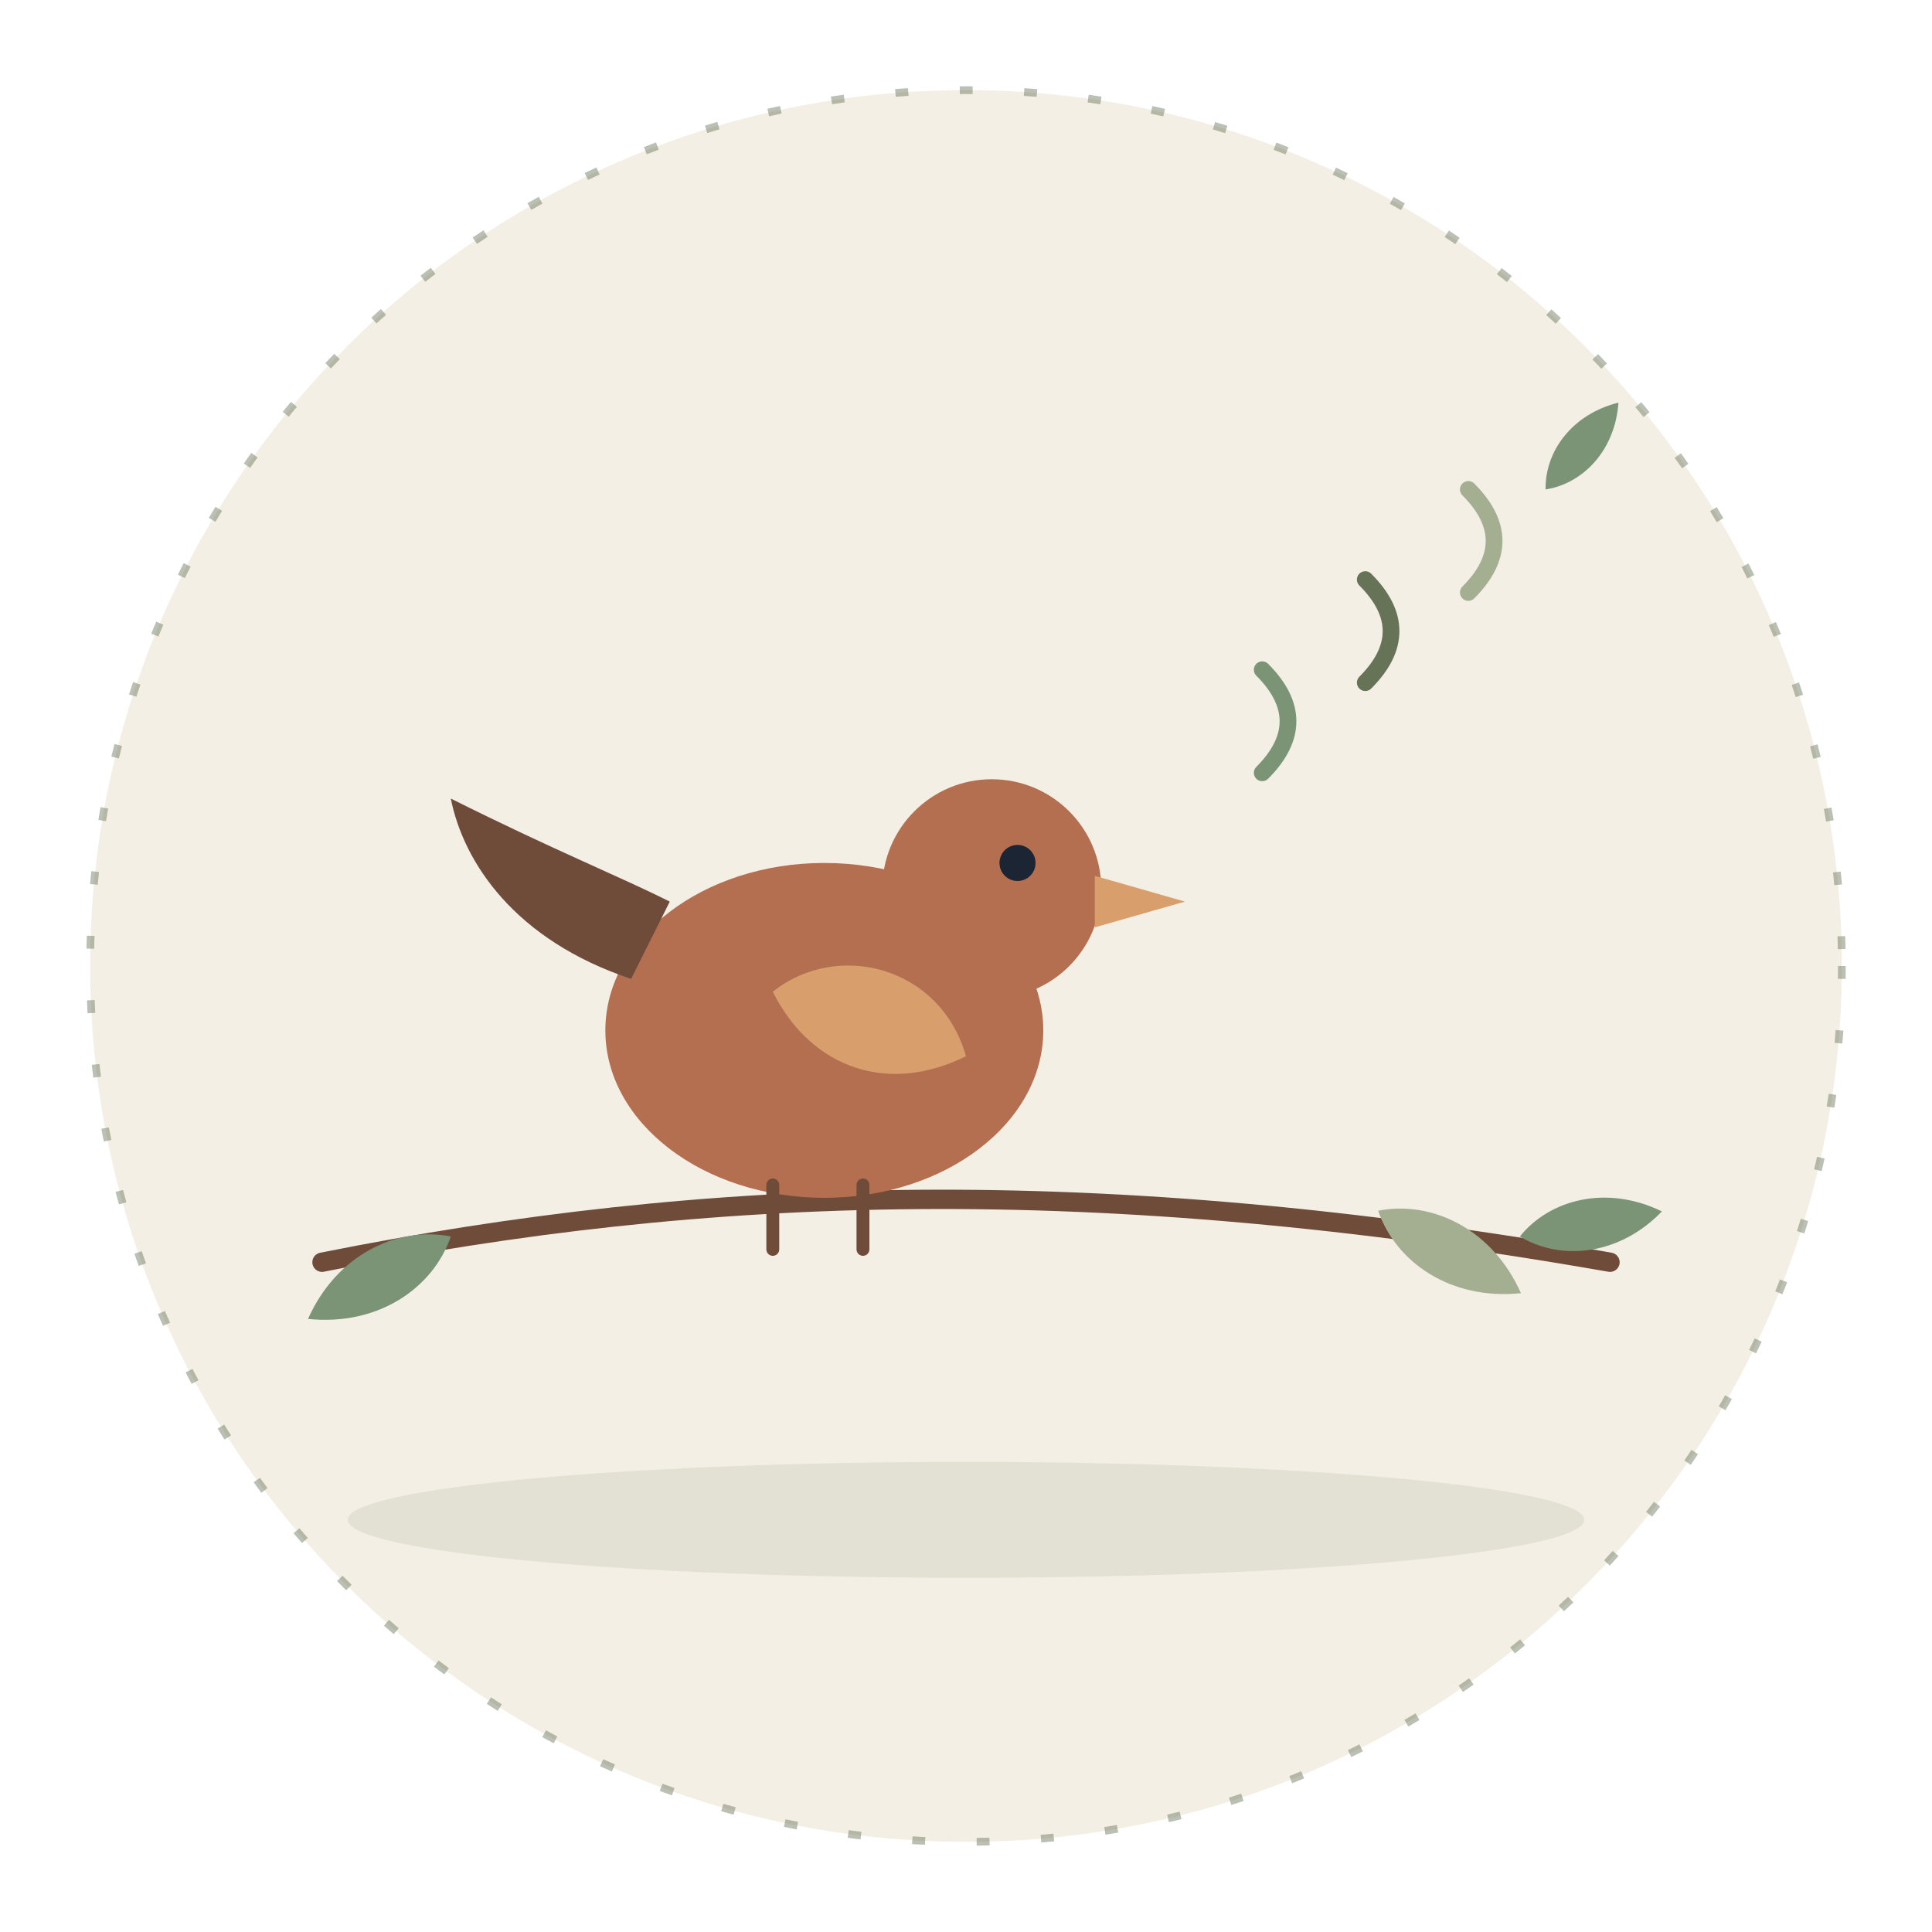
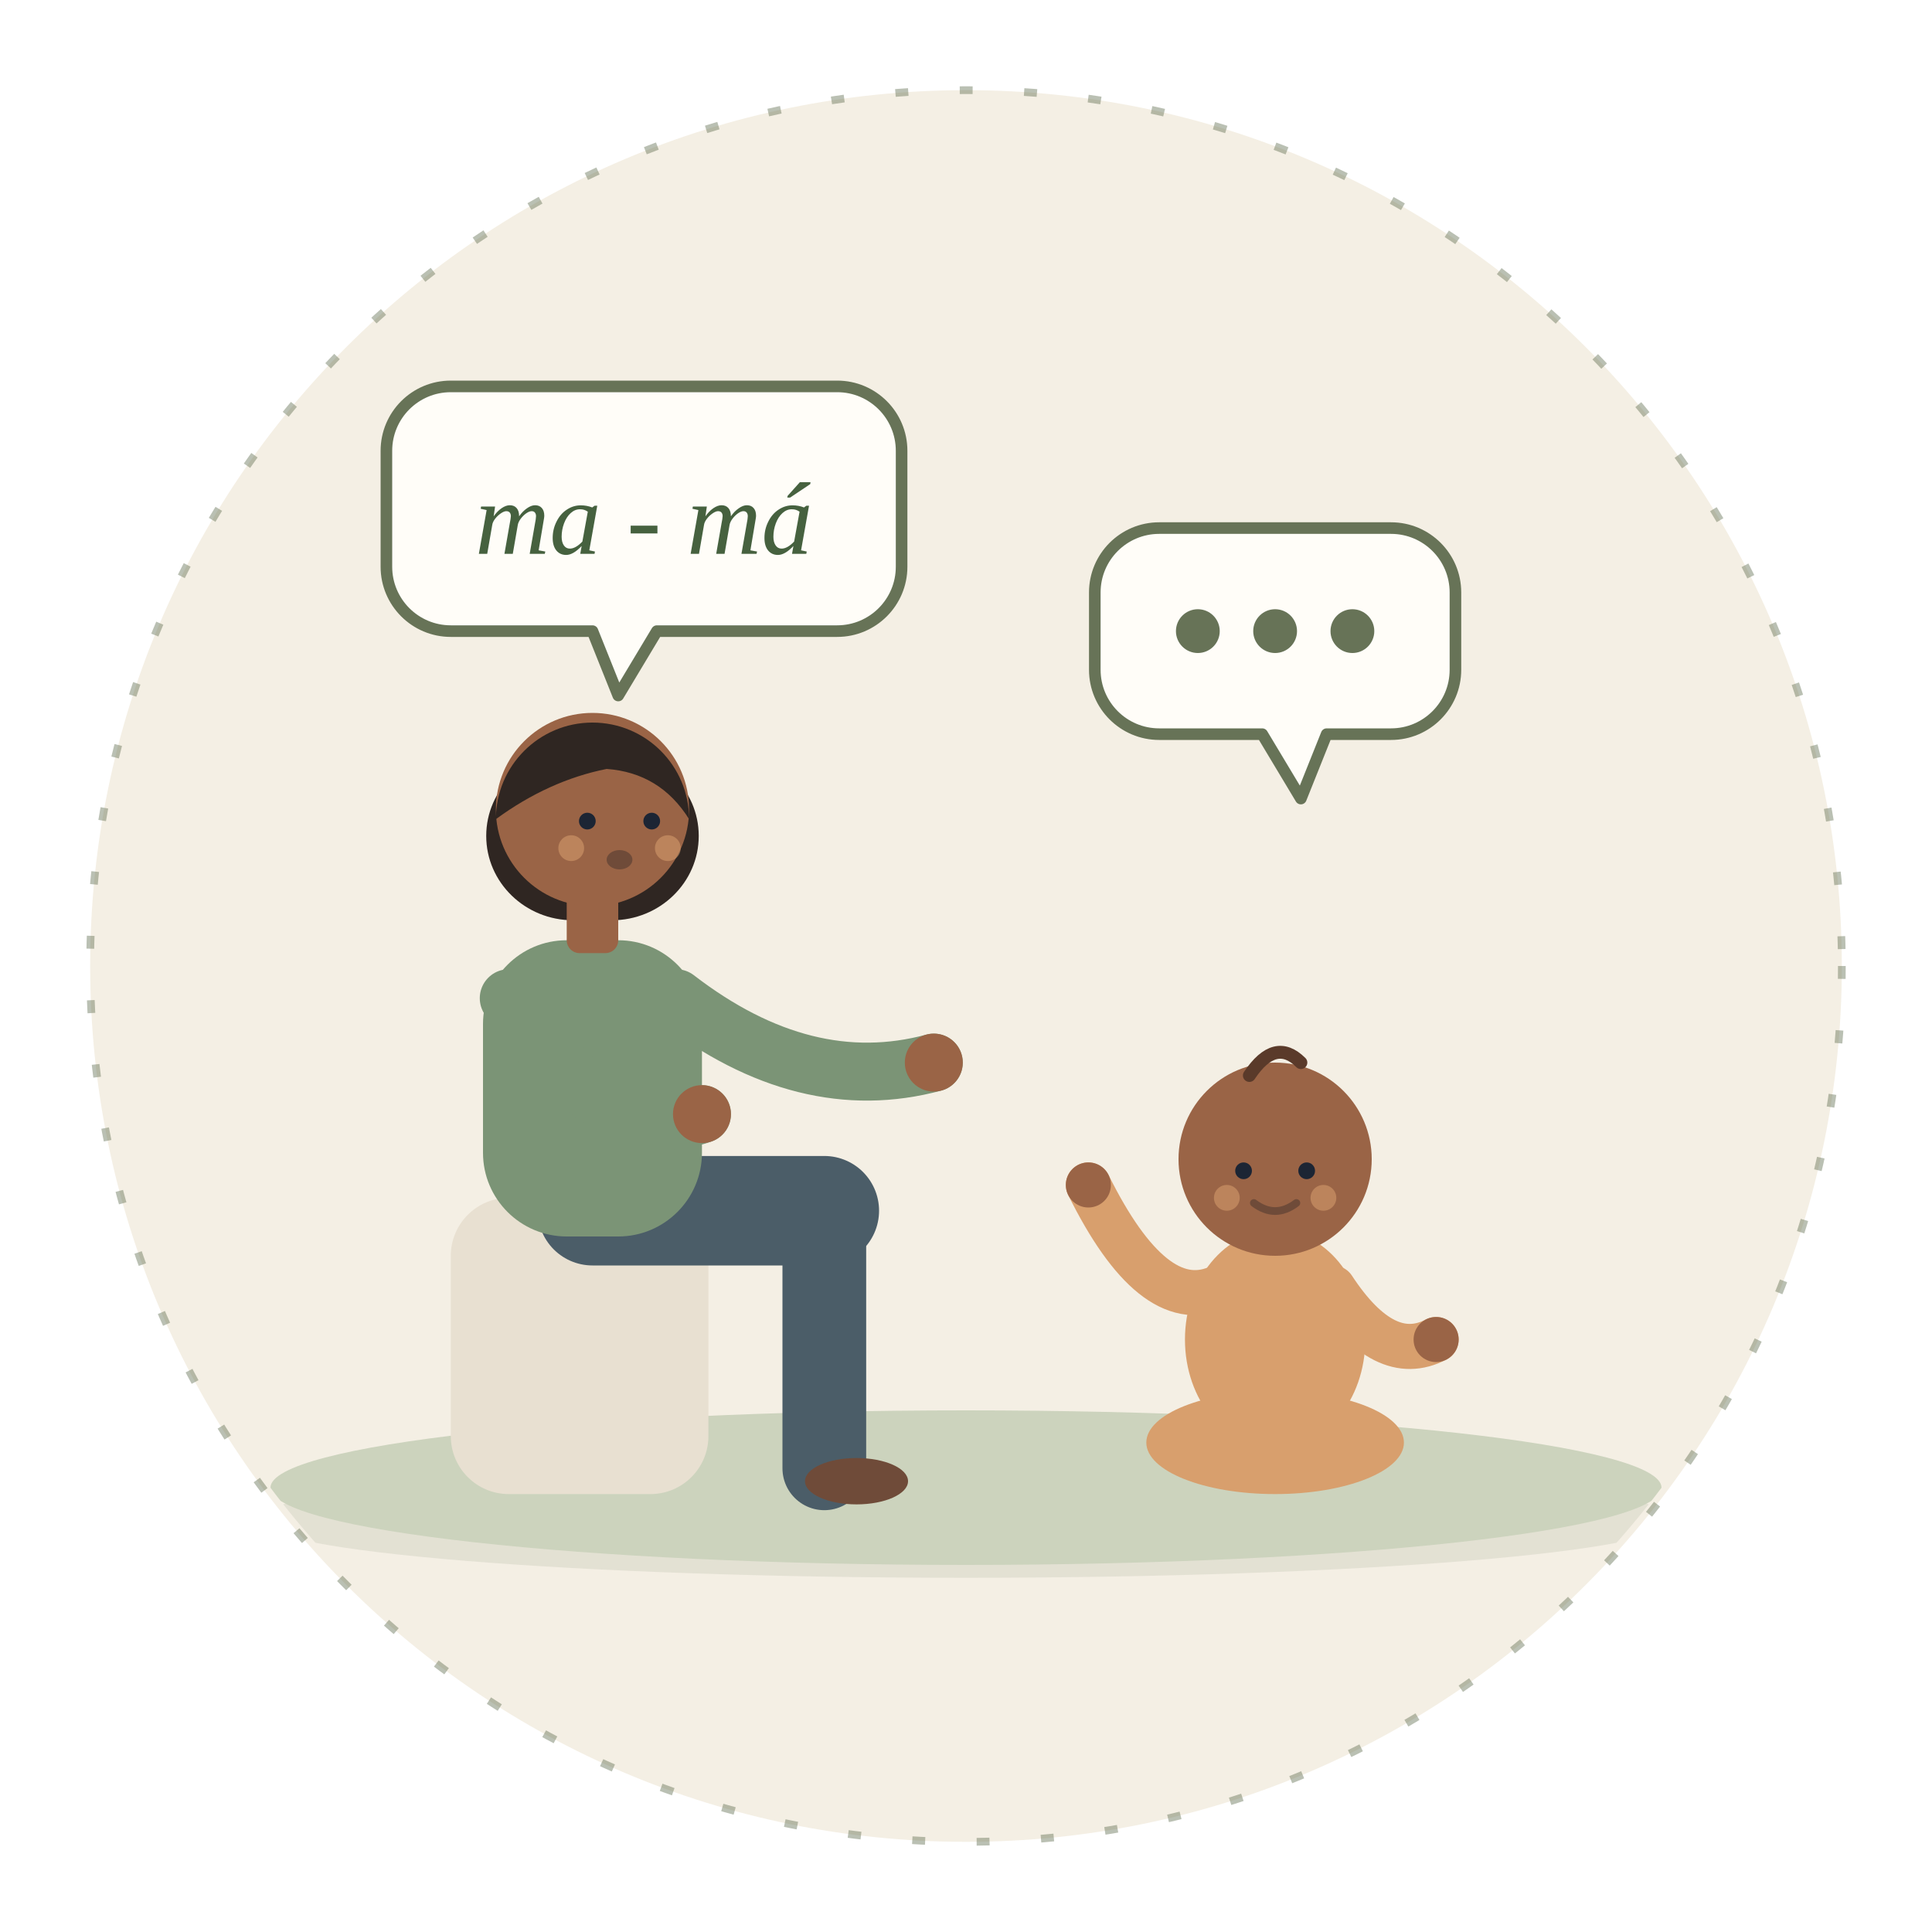
- <svg xmlns="http://www.w3.org/2000/svg" viewBox="0 0 300 300" width="300" height="300" role="img" aria-label="Un pajarito que canta posado sobre una rama">
+ <svg xmlns="http://www.w3.org/2000/svg" viewBox="0 0 300 300" width="300" height="300" role="img" aria-label="Una mamá le habla a su bebé, que todavía responde sin palabras">
  <circle cx="150" cy="150" r="136" fill="#f4efe4" />
  <circle cx="150" cy="150" r="136" fill="none" stroke="#677357" stroke-width="1.2" stroke-dasharray="2 8" opacity=".45" />
  <clipPath id="disco">
    <circle cx="150" cy="150" r="135" />
  </clipPath>
  <g clip-path="url(#disco)">
-     <ellipse cx="150" cy="236" rx="96" ry="9" fill="#677357" opacity=".12" />
-     <path d="M50 196 C110 184 170 182 250 196" stroke="#6f4b39" stroke-width="3" fill="none" stroke-linecap="round" stroke-linejoin="round" />
-     <path d="M0 0 C7 -8 8 -21 0 -32 C-8 -21 -7 -8 0 0 Z" transform="translate(70.0 192.0) rotate(-120) scale(0.8)" fill="#7b9476" opacity="1.0" />
-     <path d="M0 0 C7 -8 8 -21 0 -32 C-8 -21 -7 -8 0 0 Z" transform="translate(214.0 188.0) rotate(120) scale(0.8)" fill="#a4af91" opacity="1.0" />
-     <path d="M0 0 C7 -8 8 -21 0 -32 C-8 -21 -7 -8 0 0 Z" transform="translate(236.0 192.0) rotate(80) scale(0.7)" fill="#7b9476" opacity="1.0" />
-     <ellipse cx="128" cy="160" rx="34" ry="26" fill="#b46e50" />
-     <circle cx="154" cy="138" r="17" fill="#b46e50" />
-     <path d="M98 152 C80 146 72 134 70 124 C86 132 96 136 104 140 Z" fill="#6f4b39" />
-     <path d="M120 154 C130 146 146 150 150 164 C138 170 126 166 120 154 Z" fill="#d89f6d" />
-     <path d="M170 136 l14 4 l-14 4 z" fill="#d89f6d" />
-     <circle cx="158.0" cy="134.0" r="2.8" fill="#1c2534" opacity="1.0" />
-     <path d="M120 184 v10 M134 184 v10" stroke="#6f4b39" stroke-width="2" fill="none" stroke-linecap="round" stroke-linejoin="round" />
-     <path d="M196 120 q8 -8 0 -16" stroke="#7b9476" stroke-width="2.6" fill="none" stroke-linecap="round" />
-     <path d="M212 106 q8 -8 0 -16" stroke="#677357" stroke-width="2.6" fill="none" stroke-linecap="round" />
-     <path d="M228 92 q8 -8 0 -16" stroke="#a4af91" stroke-width="2.6" fill="none" stroke-linecap="round" />
-     <path d="M0 0 C7 -8 8 -21 0 -32 C-8 -21 -7 -8 0 0 Z" transform="translate(240.0 76.0) rotate(40) scale(0.55)" fill="#7b9476" opacity="1.0" />
+     <ellipse cx="150" cy="236" rx="110" ry="9" fill="#677357" opacity=".12" />
+     <ellipse cx="150" cy="231" rx="108" ry="12" fill="#ccd3bd" />
+     <rect x="75.5" y="116.7" width="33.0" height="26.2" rx="13.5" fill="#2f2622" />
+     <rect x="70.0" y="186.0" width="40.0" height="46.0" rx="9.0" fill="#e8e0d1" />
+     <path d="M92.0 188.0 H128.0" stroke="#4b5d68" stroke-width="17.0" fill="none" stroke-linecap="round" stroke-linejoin="round" />
+     <path d="M128.0 188.0 V228.0" stroke="#4b5d68" stroke-width="13.0" fill="none" stroke-linecap="round" stroke-linejoin="round" />
+     <ellipse cx="133.0" cy="230.0" rx="8.0" ry="3.6" fill="#6f4b39" />
+     <rect x="75.0" y="146.0" width="34.0" height="46.0" rx="13.0" fill="#7b9476" />
+     <rect x="88.0" y="138.0" width="8.0" height="10.0" rx="2.0" fill="#9a6446" />
+     <circle cx="92.0" cy="125.7" r="15.0" fill="#9a6446" opacity="1.0" />
+     <path d="M77.0 127.2 A15.0 15.0 0 0 1 107.0 127.2 Q102.5 120.0 94.2 119.4 Q85.2 121.2 77.0 127.2 Z" fill="#2f2622" />
+     <circle cx="91.2" cy="127.5" r="1.3" fill="#1c2534" opacity="1.0" />
+     <circle cx="101.2" cy="127.5" r="1.3" fill="#1c2534" opacity="1.0" />
+     <ellipse cx="96.2" cy="133.5" rx="2.0" ry="1.5" fill="#6f4b39" />
+     <circle cx="88.7" cy="131.7" r="2.0" fill="#d89f6d" opacity="0.55" />
+     <circle cx="103.7" cy="131.7" r="2.0" fill="#d89f6d" opacity="0.55" />
+     <path d="M79.0 155.0 Q94.0 178.4 109.0 173.0" stroke="#7b9476" stroke-width="9.0" fill="none" stroke-linecap="round" />
+     <circle cx="109.0" cy="173.0" r="4.5" fill="#9a6446" opacity="1.0" />
+     <path d="M105.0 155.0 Q125.0 170.4 145.0 165.0" stroke="#7b9476" stroke-width="9.0" fill="none" stroke-linecap="round" />
+     <circle cx="145.0" cy="165.0" r="4.5" fill="#9a6446" opacity="1.0" />
+     <ellipse cx="198.0" cy="224.0" rx="20.0" ry="8.0" fill="#d89f6d" />
+     <ellipse cx="198.0" cy="208.0" rx="14.0" ry="17.0" fill="#d89f6d" />
+     <circle cx="198.0" cy="180.0" r="15.0" fill="#9a6446" opacity="1.0" />
+     <circle cx="193.1" cy="181.8" r="1.3" fill="#1c2534" opacity="1.0" />
+     <circle cx="202.9" cy="181.8" r="1.3" fill="#1c2534" opacity="1.0" />
+     <path d="M194.7 186.8 Q198.0 189.3 201.3 186.8" stroke="#6f4b39" stroke-width="1.2" fill="none" stroke-linecap="round" stroke-linejoin="round" />
+     <circle cx="190.5" cy="186.0" r="2.0" fill="#d89f6d" opacity="0.55" />
+     <circle cx="205.5" cy="186.0" r="2.0" fill="#d89f6d" opacity="0.55" />
+     <path d="M194.0 167.0 q4 -6 8 -2" stroke="#5a3a2a" stroke-width="2.0" fill="none" stroke-linecap="round" stroke-linejoin="round" />
+     <path d="M189.0 200.0 Q179.0 204.2 169.0 184.0" stroke="#d89f6d" stroke-width="7.0" fill="none" stroke-linecap="round" />
+     <circle cx="169.0" cy="184.0" r="3.5" fill="#9a6446" opacity="1.0" />
+     <path d="M207.0 200.0 Q215.0 212.2 223.0 208.0" stroke="#d89f6d" stroke-width="7.0" fill="none" stroke-linecap="round" />
+     <circle cx="223.0" cy="208.0" r="3.5" fill="#9a6446" opacity="1.0" />
+     <path d="M70 60 h60 a10 10 0 0 1 10 10 v18 a10 10 0 0 1 -10 10 H102 l-6 10 l-4 -10 H70 a10 10 0 0 1 -10 -10 v-18 a10 10 0 0 1 10 -10 z" fill="#fffdf8" stroke="#677357" stroke-width="1.8" stroke-linejoin="round" />
+     <text x="100.0" y="86.0" text-anchor="middle" font-family="Georgia, 'Times New Roman', serif" font-size="16" font-weight="normal" font-style="italic" fill="#46613f">ma - má</text>
+     <path d="M180 82 h36 a10 10 0 0 1 10 10 v12 a10 10 0 0 1 -10 10 H206 l-4 10 l-6 -10 H180 a10 10 0 0 1 -10 -10 v-12 a10 10 0 0 1 10 -10 z" fill="#fffdf8" stroke="#677357" stroke-width="1.8" stroke-linejoin="round" />
+     <circle cx="186.0" cy="98.0" r="3.4" fill="#677357" opacity="1.0" />
+     <circle cx="198.0" cy="98.0" r="3.4" fill="#677357" opacity="1.0" />
+     <circle cx="210.0" cy="98.0" r="3.4" fill="#677357" opacity="1.0" />
  </g>
</svg>
